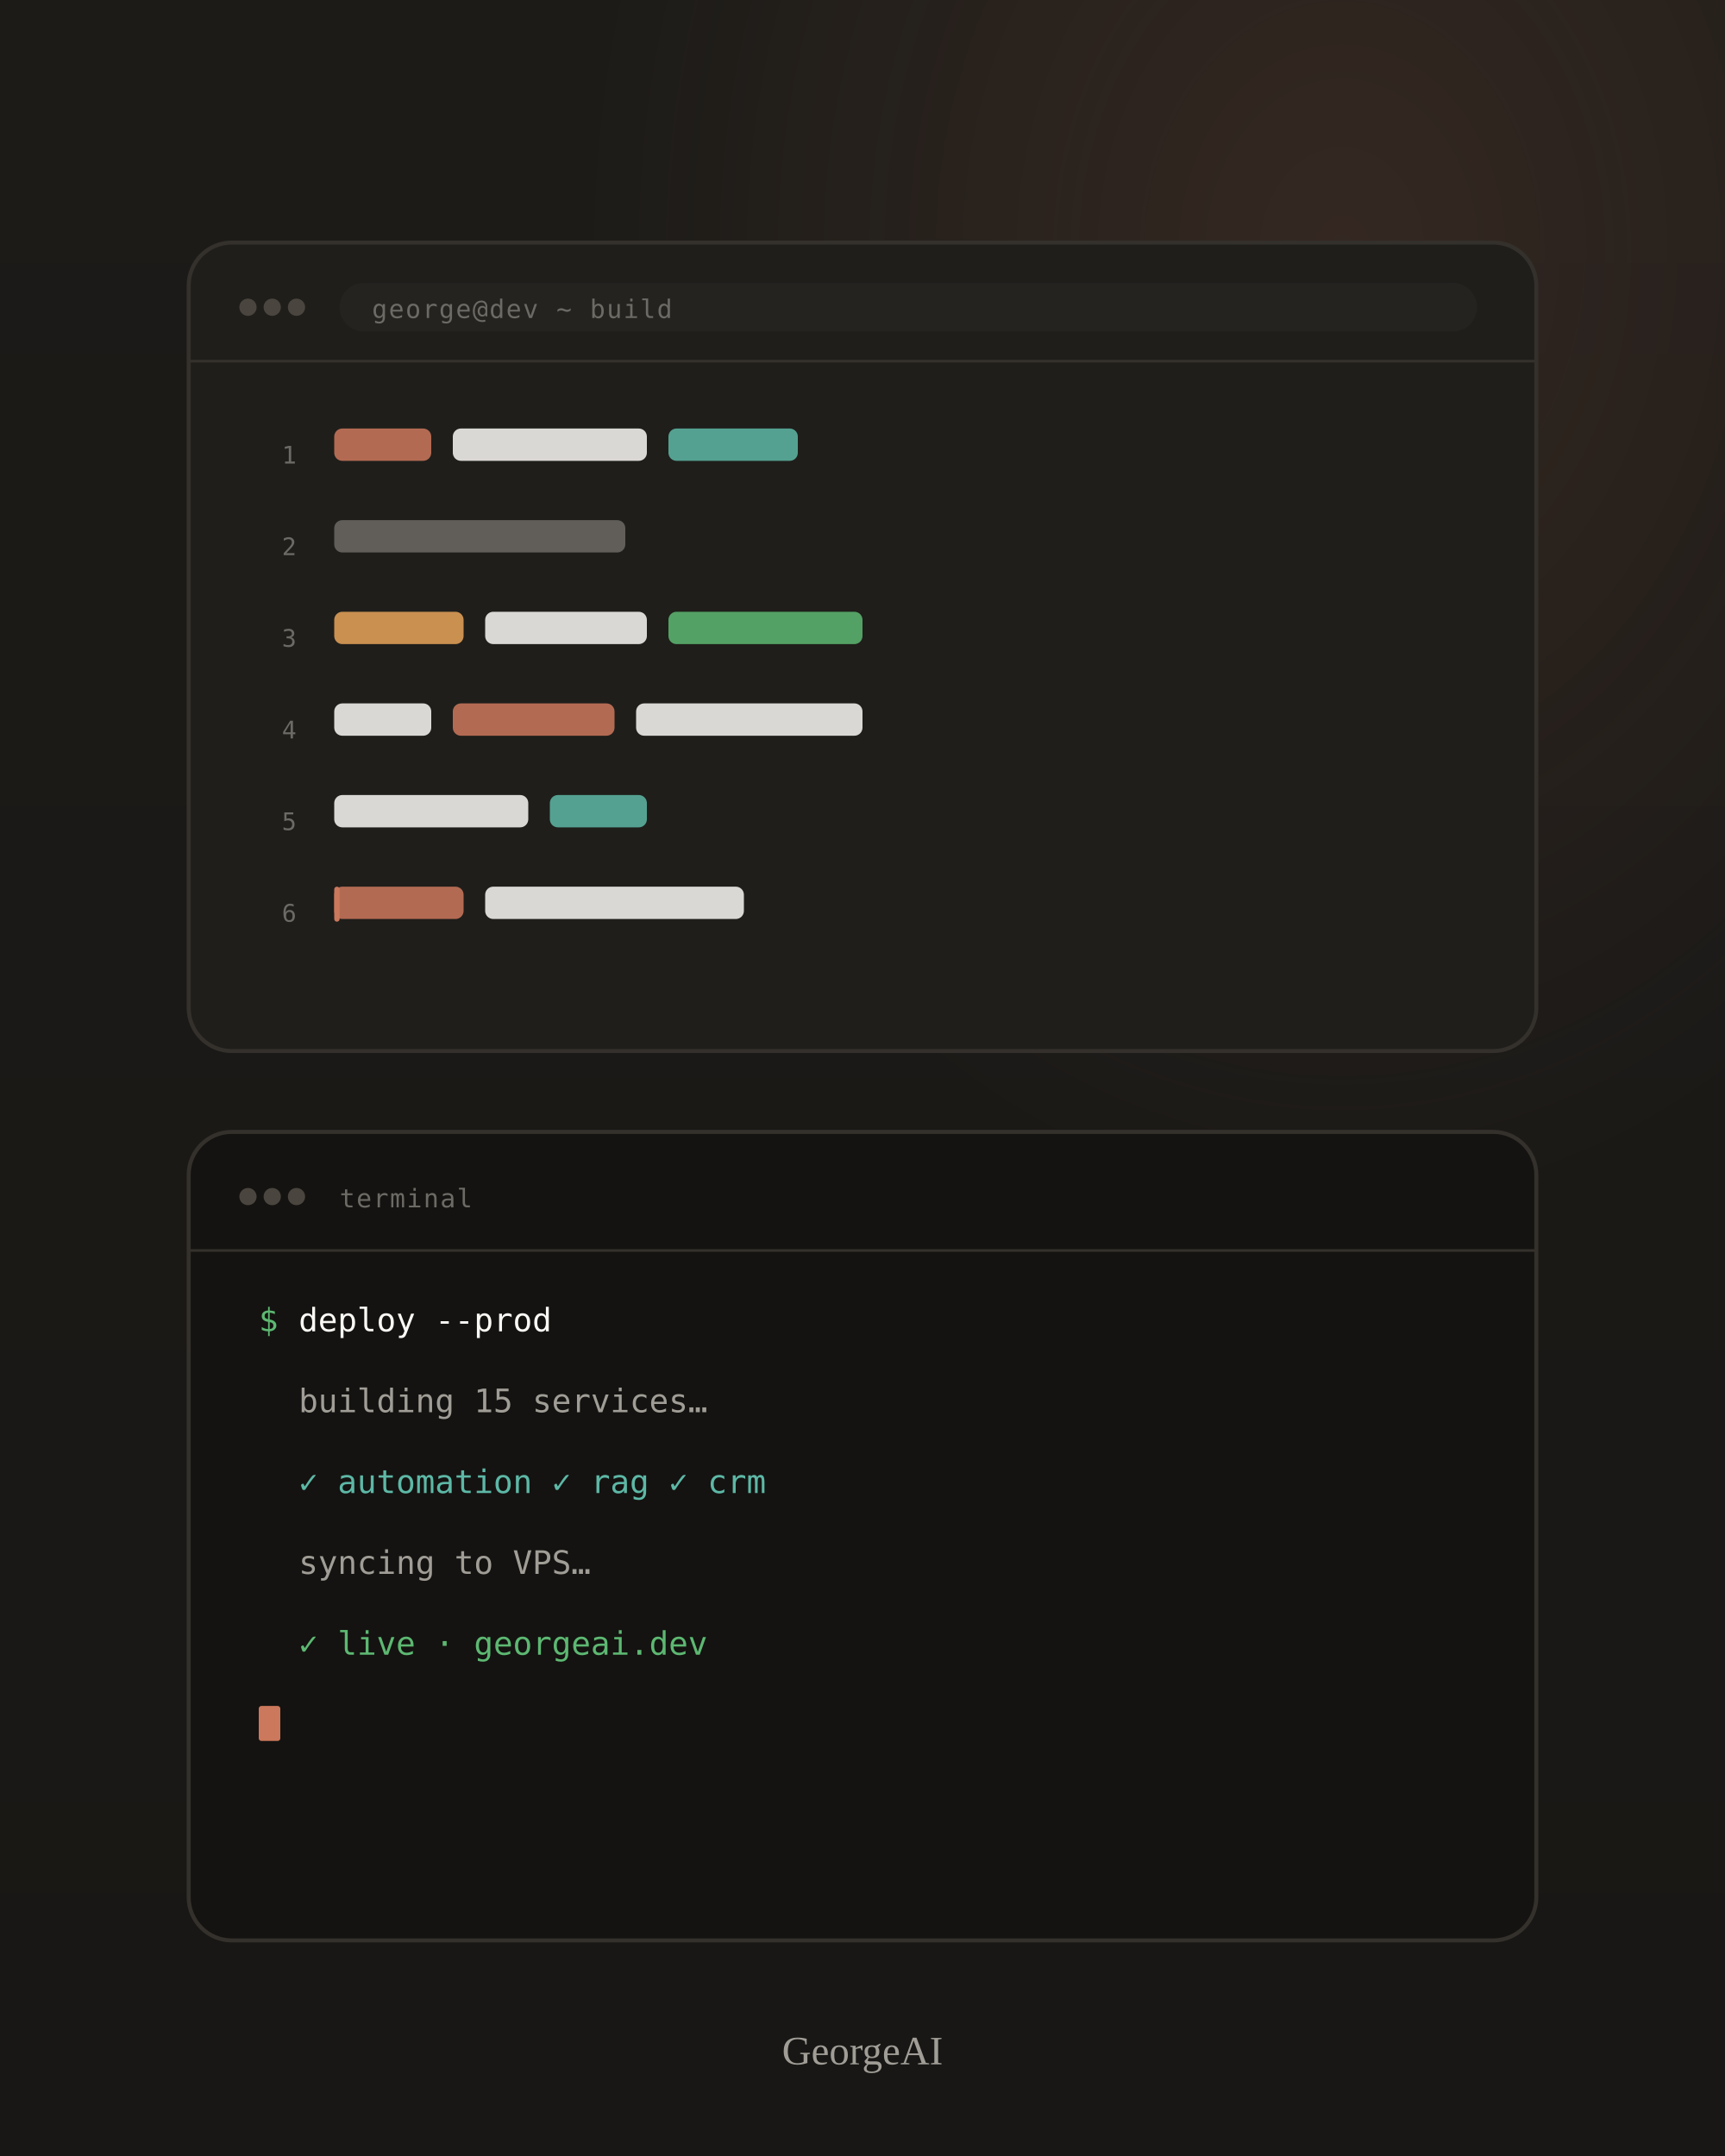
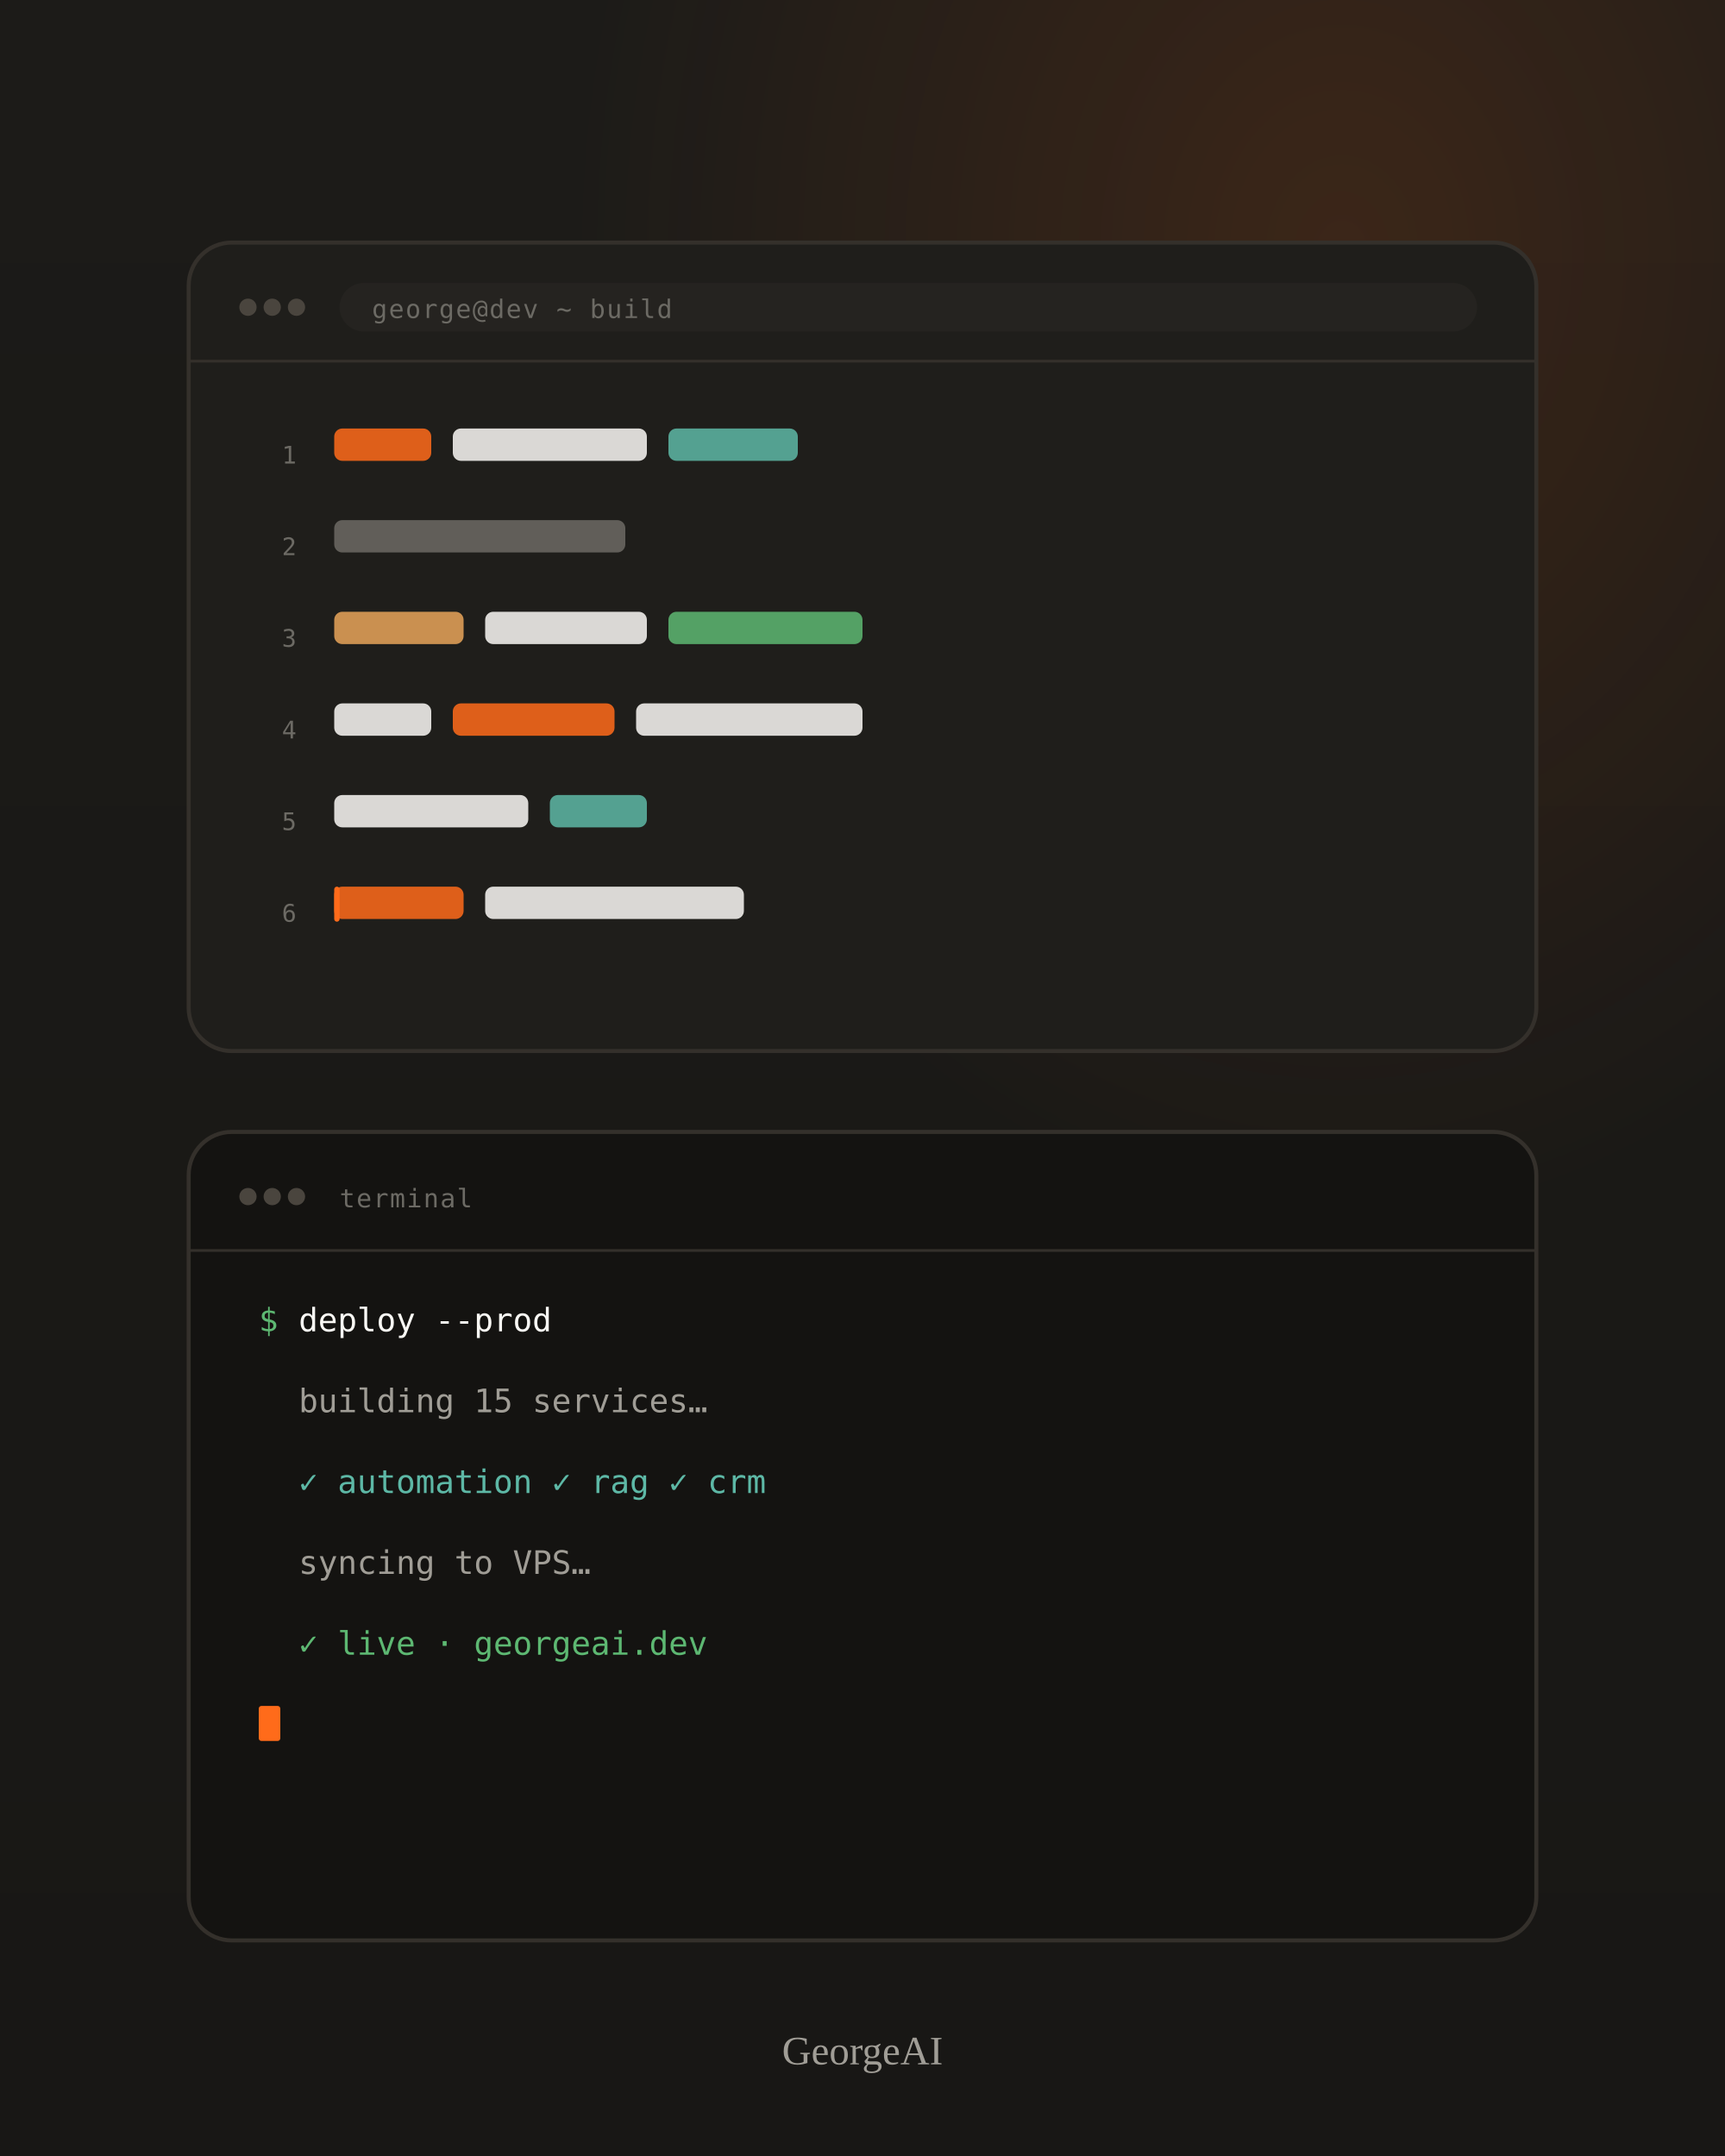
<svg xmlns="http://www.w3.org/2000/svg" viewBox="0 0 640 800" width="640" height="800" role="img">
  <defs>
    <linearGradient id="bg" x1="0" y1="0" x2="0" y2="1">
      <stop offset="0" stop-color="#1c1b18" />
      <stop offset="1" stop-color="#181715" />
    </linearGradient>
    <radialGradient id="glow" cx="0.78" cy="0.12" r="0.9">
-       <stop offset="0" stop-color="#cc785c" stop-opacity="0.14" />
-       <stop offset="0.5" stop-color="#cc785c" stop-opacity="0" />
+       <stop offset="0" stop-color="#ff6b1a" stop-opacity="0.14" />
+       <stop offset="0.5" stop-color="#ff6b1a" stop-opacity="0" />
    </radialGradient>
  </defs>
  <rect x="0.0" y="0.0" width="640.0" height="800.0" rx="0" fill="url(#bg)" />
  <rect x="0.0" y="0.0" width="640.0" height="800.0" rx="0" fill="url(#glow)" />
  <rect x="70.0" y="90.0" width="500.0" height="300.0" rx="16" fill="#1f1e1b" stroke="#34302b" stroke-width="1.5" />
  <circle cx="92.0" cy="114.0" r="3.2" fill="#4a453e" />
  <circle cx="101.0" cy="114.0" r="3.2" fill="#4a453e" />
  <circle cx="110.0" cy="114.0" r="3.2" fill="#4a453e" />
  <rect x="126.0" y="105.0" width="422.0" height="18.0" rx="9" fill="#252320" />
  <text x="138.0" y="118.0" font-family="'JetBrains Mono','SFMono-Regular',ui-monospace,monospace" font-size="9.5" font-weight="400" fill="#6c6a64" text-anchor="start" letter-spacing="0.5">george@dev ~ build</text>
  <line x1="70.0" y1="134.0" x2="570.0" y2="134.0" stroke="#34302b" stroke-width="1" stroke-linecap="round" />
  <text x="110.0" y="172.0" font-family="'JetBrains Mono','SFMono-Regular',ui-monospace,monospace" font-size="9" font-weight="400" fill="#6c6a64" text-anchor="end">1</text>
-   <rect x="124.0" y="159.0" width="36.0" height="12.0" rx="3" fill="#cc785c" fill-opacity="0.85" />
+   <rect x="124.0" y="159.0" width="36.0" height="12.0" rx="3" fill="#ff6b1a" fill-opacity="0.85" />
  <rect x="168.0" y="159.0" width="72.0" height="12.0" rx="3" fill="#faf9f5" fill-opacity="0.85" />
  <rect x="248.0" y="159.0" width="48.0" height="12.0" rx="3" fill="#5db8a6" fill-opacity="0.85" />
  <text x="110.0" y="206.0" font-family="'JetBrains Mono','SFMono-Regular',ui-monospace,monospace" font-size="9" font-weight="400" fill="#6c6a64" text-anchor="end">2</text>
  <rect x="124.0" y="193.0" width="108.0" height="12.0" rx="3" fill="#6c6a64" fill-opacity="0.85" />
  <text x="110.0" y="240.0" font-family="'JetBrains Mono','SFMono-Regular',ui-monospace,monospace" font-size="9" font-weight="400" fill="#6c6a64" text-anchor="end">3</text>
  <rect x="124.0" y="227.0" width="48.0" height="12.0" rx="3" fill="#e8a55a" fill-opacity="0.85" />
  <rect x="180.0" y="227.0" width="60.0" height="12.0" rx="3" fill="#faf9f5" fill-opacity="0.85" />
  <rect x="248.0" y="227.0" width="72.0" height="12.0" rx="3" fill="#5db872" fill-opacity="0.85" />
  <text x="110.0" y="274.0" font-family="'JetBrains Mono','SFMono-Regular',ui-monospace,monospace" font-size="9" font-weight="400" fill="#6c6a64" text-anchor="end">4</text>
  <rect x="124.0" y="261.0" width="36.0" height="12.0" rx="3" fill="#faf9f5" fill-opacity="0.85" />
-   <rect x="168.0" y="261.0" width="60.0" height="12.0" rx="3" fill="#cc785c" fill-opacity="0.85" />
+   <rect x="168.0" y="261.0" width="60.0" height="12.0" rx="3" fill="#ff6b1a" fill-opacity="0.85" />
  <rect x="236.0" y="261.0" width="84.0" height="12.0" rx="3" fill="#faf9f5" fill-opacity="0.85" />
  <text x="110.0" y="308.0" font-family="'JetBrains Mono','SFMono-Regular',ui-monospace,monospace" font-size="9" font-weight="400" fill="#6c6a64" text-anchor="end">5</text>
  <rect x="124.0" y="295.0" width="72.0" height="12.0" rx="3" fill="#faf9f5" fill-opacity="0.85" />
  <rect x="204.0" y="295.0" width="36.0" height="12.0" rx="3" fill="#5db8a6" fill-opacity="0.85" />
  <text x="110.0" y="342.0" font-family="'JetBrains Mono','SFMono-Regular',ui-monospace,monospace" font-size="9" font-weight="400" fill="#6c6a64" text-anchor="end">6</text>
-   <rect x="124.0" y="329.0" width="48.0" height="12.0" rx="3" fill="#cc785c" fill-opacity="0.85" />
+   <rect x="124.0" y="329.0" width="48.0" height="12.0" rx="3" fill="#ff6b1a" fill-opacity="0.85" />
  <rect x="180.0" y="329.0" width="96.0" height="12.0" rx="3" fill="#faf9f5" fill-opacity="0.85" />
-   <rect x="124.0" y="329.0" width="2.0" height="13.0" rx="1" fill="#cc785c" />
+   <rect x="124.0" y="329.0" width="2.0" height="13.0" rx="1" fill="#ff6b1a" />
  <rect x="70.0" y="420.0" width="500.0" height="300.0" rx="16" fill="#141311" stroke="#34302b" stroke-width="1.5" />
  <circle cx="92.0" cy="444.0" r="3.2" fill="#4a453e" />
  <circle cx="101.0" cy="444.0" r="3.2" fill="#4a453e" />
  <circle cx="110.0" cy="444.0" r="3.2" fill="#4a453e" />
  <text x="126.0" y="448.0" font-family="'JetBrains Mono','SFMono-Regular',ui-monospace,monospace" font-size="9.5" font-weight="400" fill="#6c6a64" text-anchor="start" letter-spacing="0.5">terminal</text>
  <line x1="70.0" y1="464.0" x2="570.0" y2="464.0" stroke="#34302b" stroke-width="1" stroke-linecap="round" />
  <text x="96.0" y="494.0" font-family="'JetBrains Mono','SFMono-Regular',ui-monospace,monospace" font-size="12" font-weight="400" fill="#5db872" text-anchor="start">$ </text>
  <text x="110.8" y="494.0" font-family="'JetBrains Mono','SFMono-Regular',ui-monospace,monospace" font-size="12" font-weight="400" fill="#faf9f5" text-anchor="start">deploy --prod</text>
  <text x="96.0" y="524.0" font-family="'JetBrains Mono','SFMono-Regular',ui-monospace,monospace" font-size="12" font-weight="400" fill="#a09d96" text-anchor="start">  </text>
  <text x="110.8" y="524.0" font-family="'JetBrains Mono','SFMono-Regular',ui-monospace,monospace" font-size="12" font-weight="400" fill="#a09d96" text-anchor="start">building 15 services…</text>
  <text x="96.0" y="554.0" font-family="'JetBrains Mono','SFMono-Regular',ui-monospace,monospace" font-size="12" font-weight="400" fill="#a09d96" text-anchor="start">  </text>
  <text x="110.8" y="554.0" font-family="'JetBrains Mono','SFMono-Regular',ui-monospace,monospace" font-size="12" font-weight="400" fill="#5db8a6" text-anchor="start">✓ automation  ✓ rag  ✓ crm</text>
  <text x="96.0" y="584.0" font-family="'JetBrains Mono','SFMono-Regular',ui-monospace,monospace" font-size="12" font-weight="400" fill="#a09d96" text-anchor="start">  </text>
  <text x="110.8" y="584.0" font-family="'JetBrains Mono','SFMono-Regular',ui-monospace,monospace" font-size="12" font-weight="400" fill="#a09d96" text-anchor="start">syncing to VPS…</text>
  <text x="96.0" y="614.0" font-family="'JetBrains Mono','SFMono-Regular',ui-monospace,monospace" font-size="12" font-weight="400" fill="#5db872" text-anchor="start">  </text>
  <text x="110.8" y="614.0" font-family="'JetBrains Mono','SFMono-Regular',ui-monospace,monospace" font-size="12" font-weight="400" fill="#5db872" text-anchor="start">✓ live · georgeai.dev</text>
-   <rect x="96.0" y="633.0" width="8.0" height="13.0" rx="1" fill="#cc785c" />
+   <rect x="96.0" y="633.0" width="8.0" height="13.0" rx="1" fill="#ff6b1a" />
  <text x="320.0" y="766.0" font-family="'Newsreader',Georgia,'Times New Roman',serif" font-size="15" font-weight="400" fill="#a09d96" text-anchor="middle">GeorgeAI</text>
</svg>
